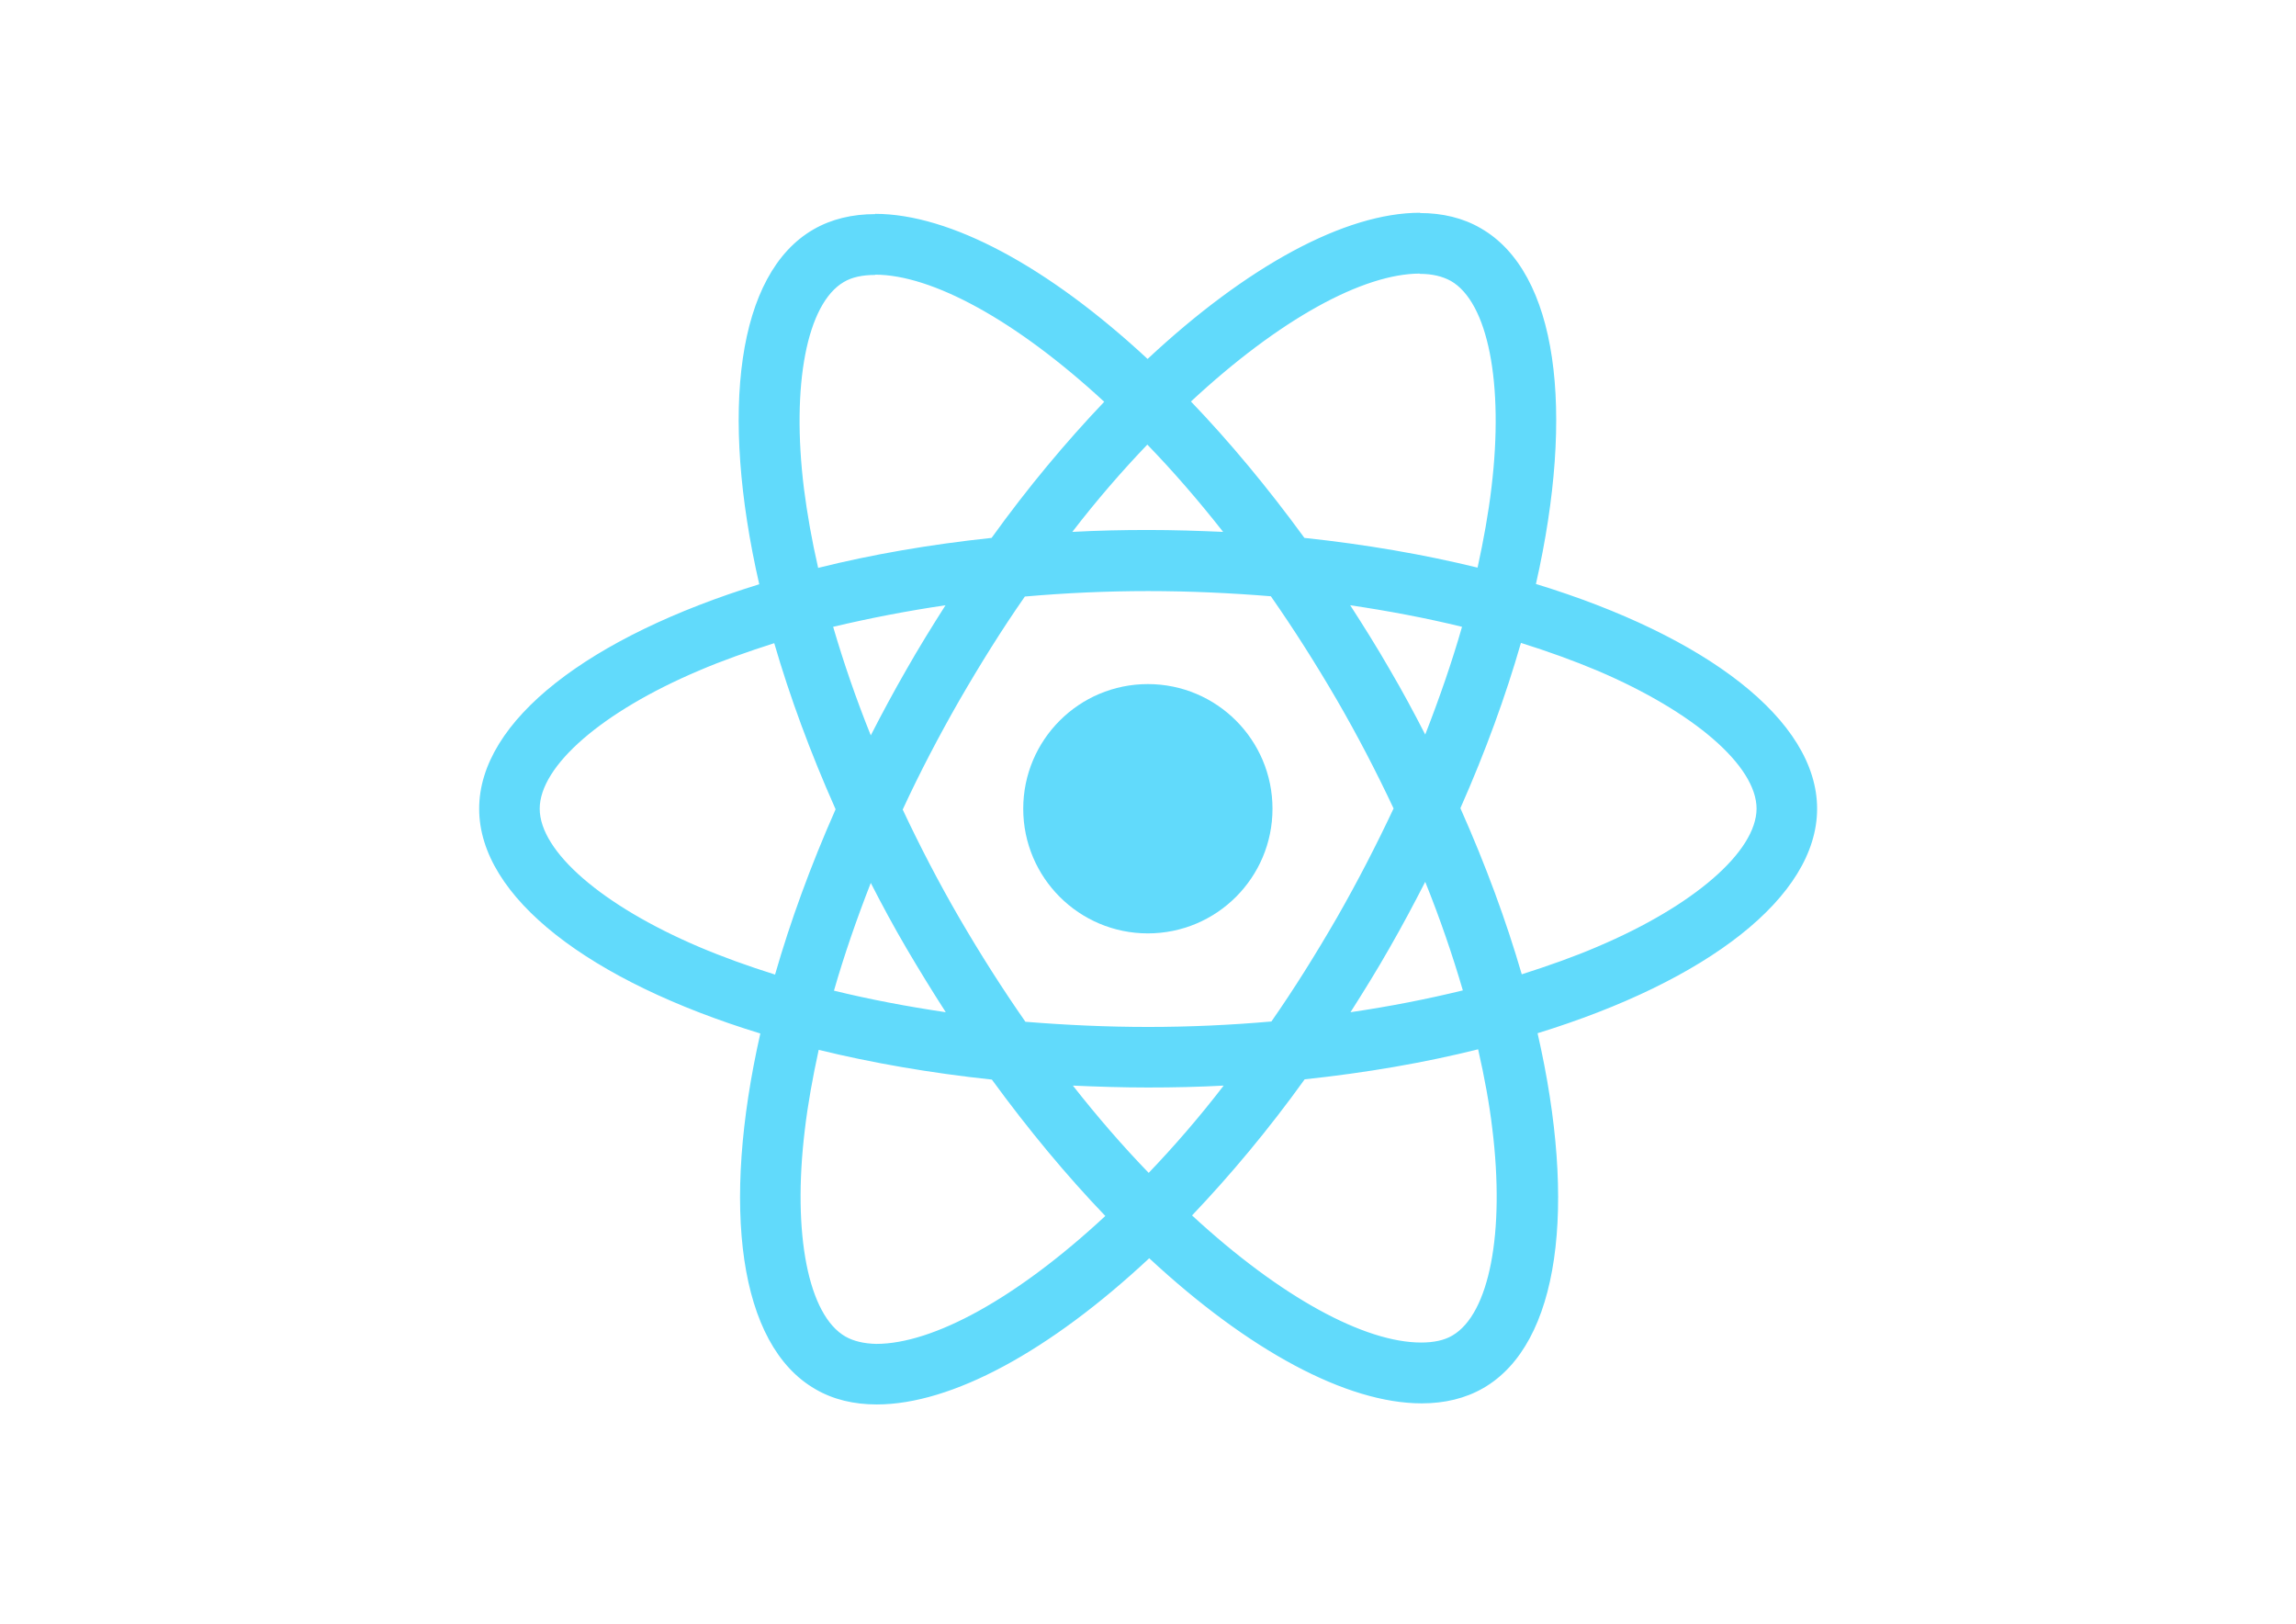
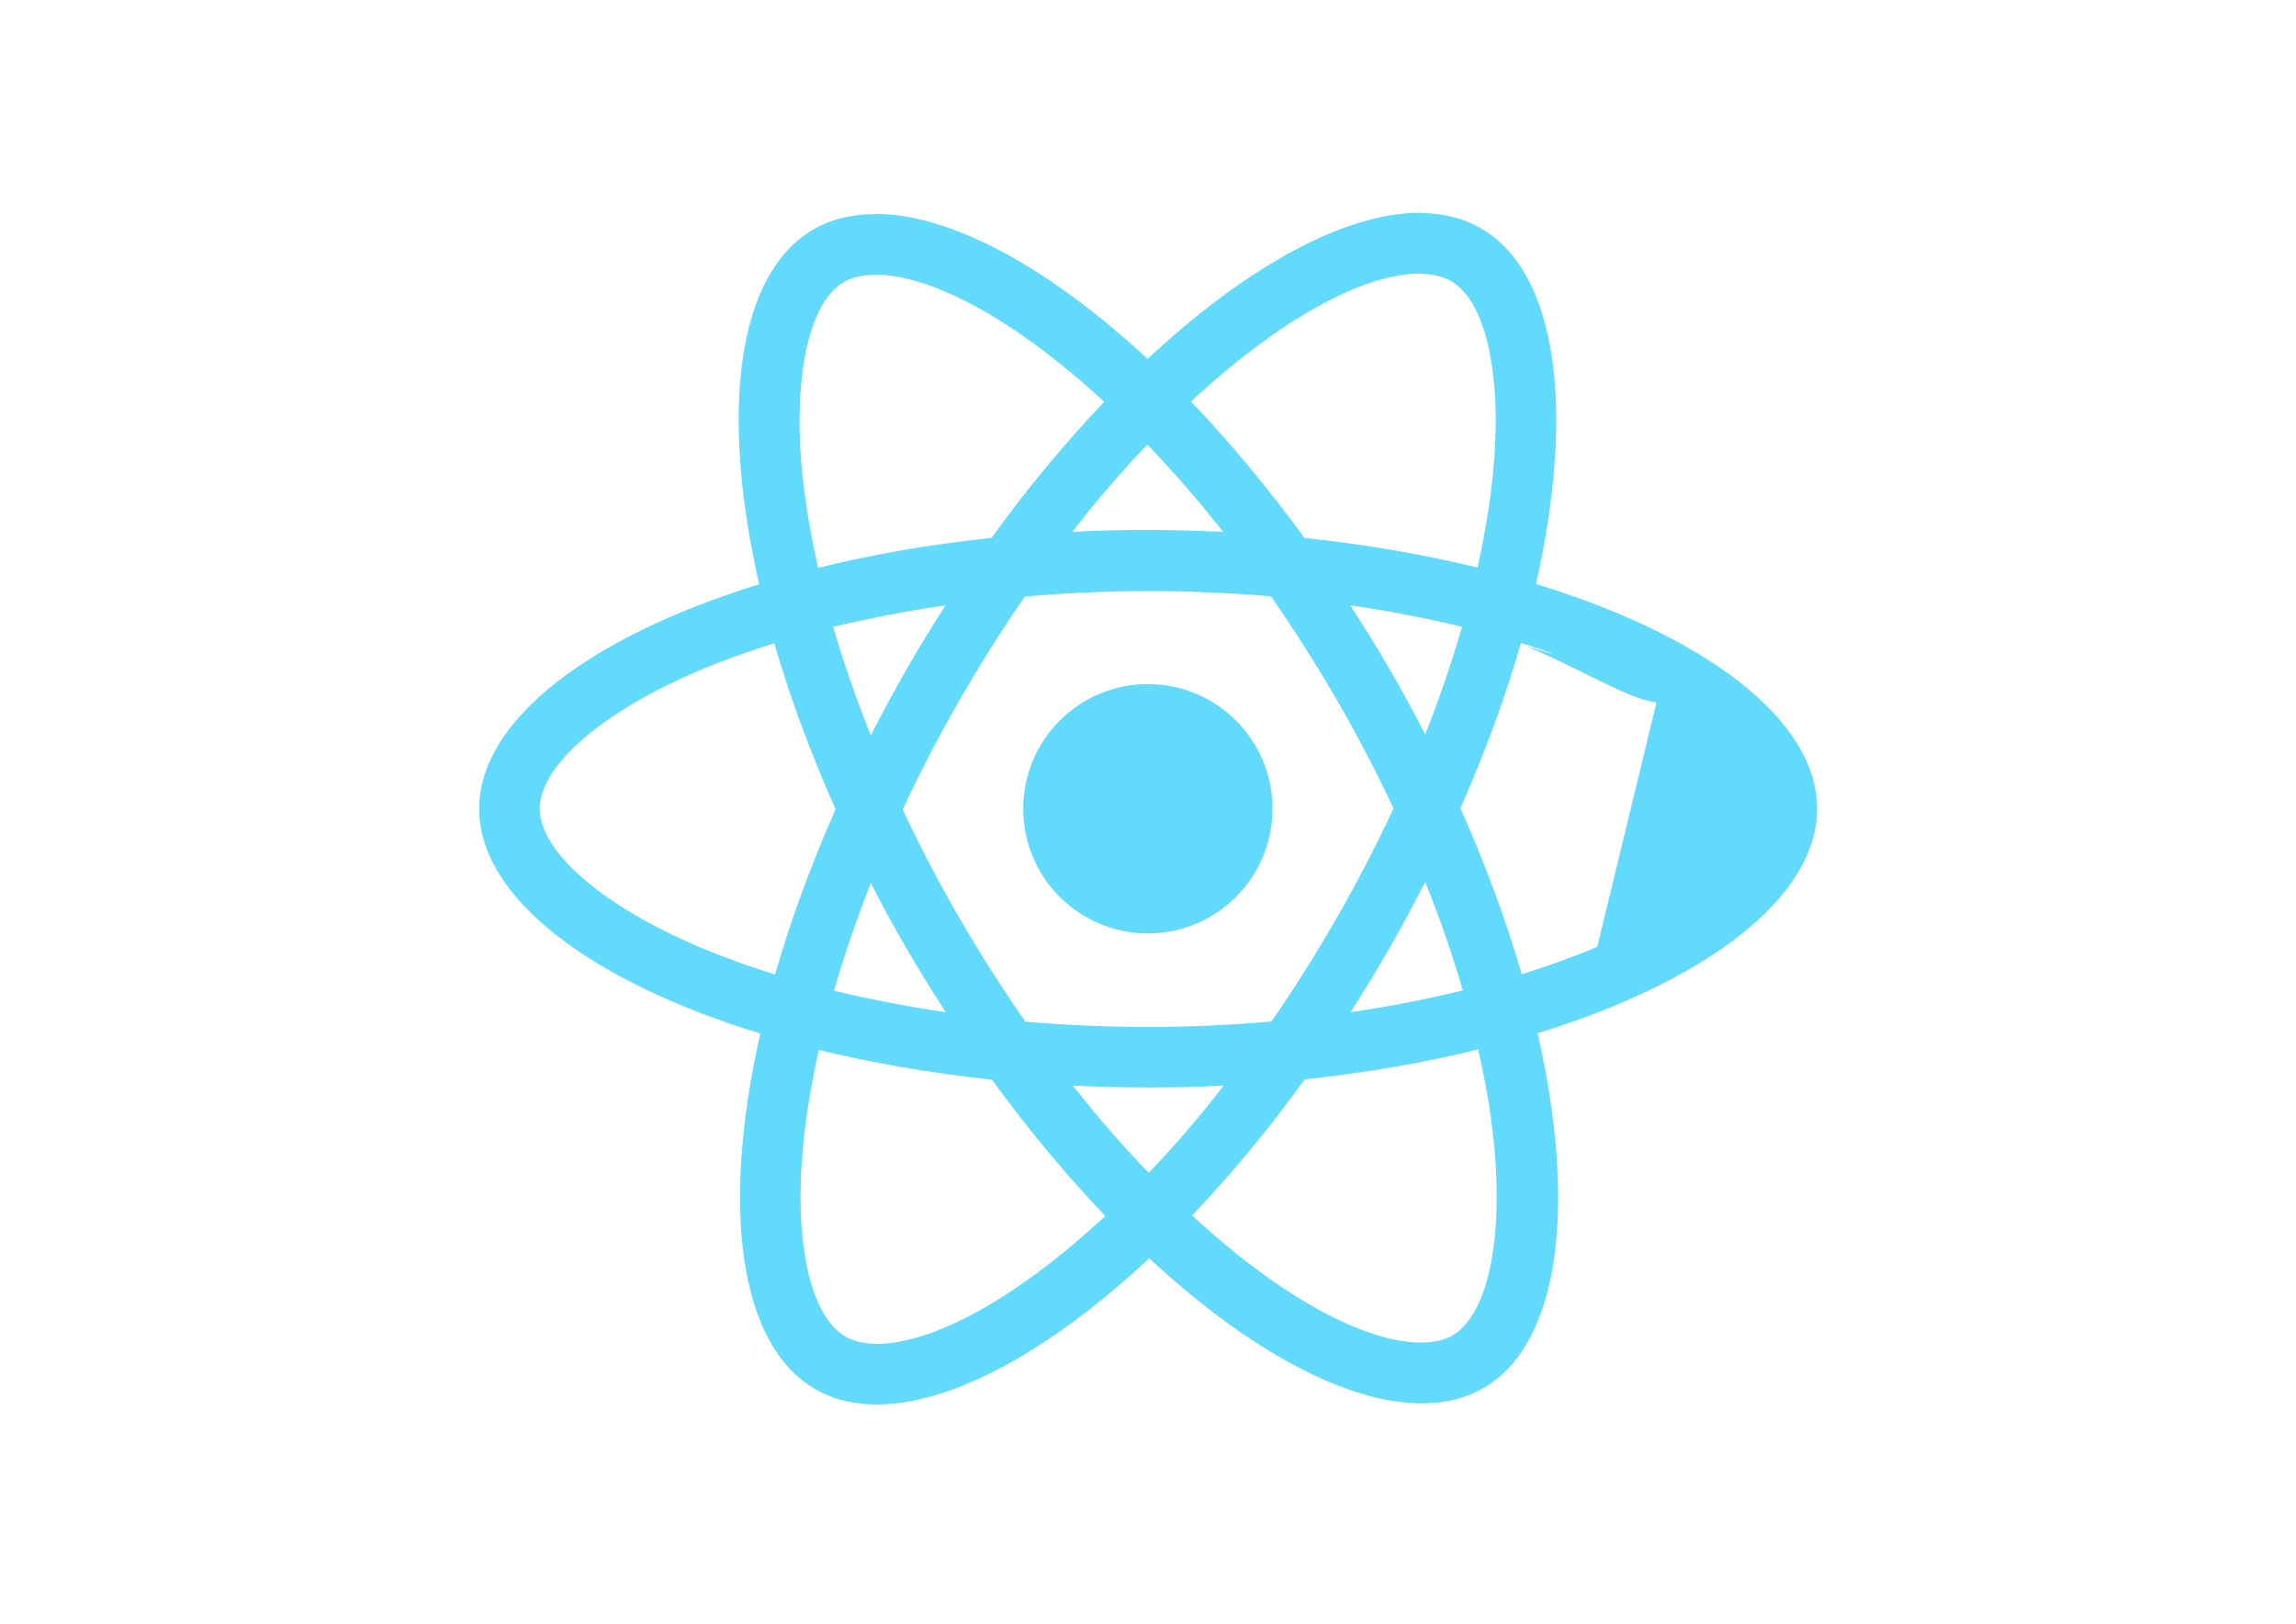
<svg xmlns="http://www.w3.org/2000/svg" viewBox="0 0 841.9 595.3">
  <g fill="#61DAFB">
-     <path d="M666.3 296.5c0-32.5-40.7-63.3-103.1-82.4 14.4-63.6 8-114.2-20.2-130.4-6.5-3.8-14.1-5.6-22.4-5.6v22.3c4.6 0 8.3.9 11.4 2.6 13.6 7.8 19.5 37.5 14.9 75.7-1.1 9.4-2.9 19.3-5.1 29.4-19.6-4.8-41-8.5-63.5-10.9-13.5-18.5-27.5-35.3-41.6-50 32.6-30.3 63.2-46.9 84-46.9V78c-27.5 0-63.5 19.6-99.9 53.6-36.4-33.8-72.4-53.2-99.9-53.2v22.3c20.7 0 51.4 16.5 84 46.6-14 14.7-28 31.4-41.3 49.9-22.6 2.4-44 6.1-63.6 11-2.3-10-4-19.7-5.2-29-4.7-38.2 1.1-67.9 14.6-75.8 3-1.8 6.9-2.6 11.5-2.6V78.5c-8.4 0-16 1.8-22.6 5.6-28.1 16.2-34.4 66.7-19.9 130.1-62.2 19.2-102.7 49.9-102.7 82.3 0 32.5 40.7 63.3 103.1 82.4-14.4 63.6-8 114.2 20.2 130.4 6.5 3.8 14.1 5.6 22.5 5.6 27.5 0 63.5-19.6 99.9-53.6 36.4 33.8 72.4 53.2 99.9 53.2 8.4 0 16-1.8 22.6-5.6 28.1-16.2 34.4-66.7 19.9-130.1 62-19.1 102.5-49.9 102.5-82.3zm-130.2-66.7c-3.7 12.9-8.3 26.2-13.5 39.5-4.1-8-8.4-16-13.1-24-4.6-8-9.5-15.8-14.4-23.4 14.2 2.1 27.9 4.7 41 7.9zm-45.8 106.5c-7.8 13.5-15.8 26.3-24.1 38.2-14.9 1.3-30 2-45.2 2-15.1 0-30.2-.7-45-1.9-8.3-11.9-16.4-24.6-24.2-38-7.6-13.1-14.5-26.4-20.8-39.8 6.2-13.4 13.2-26.8 20.7-39.9 7.8-13.5 15.8-26.3 24.1-38.2 14.9-1.3 30-2 45.2-2 15.1 0 30.2.7 45 1.9 8.3 11.9 16.4 24.6 24.2 38 7.6 13.1 14.5 26.4 20.8 39.8-6.3 13.4-13.2 26.8-20.7 39.9zm32.3-13c5.4 13.4 10 26.8 13.8 39.8-13.1 3.2-26.9 5.9-41.2 8 4.9-7.7 9.8-15.6 14.4-23.7 4.6-8 8.9-16.1 13-24.1zM421.2 430c-9.3-9.6-18.6-20.3-27.8-32 9 .4 18.2.7 27.5.7 9.4 0 18.7-.2 27.8-.7-9 11.7-18.3 22.4-27.5 32zm-74.4-58.9c-14.2-2.1-27.9-4.7-41-7.9 3.7-12.9 8.3-26.2 13.5-39.5 4.1 8 8.4 16 13.1 24 4.7 8 9.5 15.8 14.4 23.4zM420.7 163c9.3 9.6 18.6 20.3 27.8 32-9-.4-18.2-.7-27.5-.7-9.4 0-18.7.2-27.8.7 9-11.7 18.3-22.4 27.5-32zm-74 58.9c-4.9 7.7-9.8 15.6-14.4 23.7-4.6 8-8.9 16-13 24-5.4-13.4-10-26.8-13.8-39.8 13.1-3.1 26.9-5.8 41.2-7.9zm-90.5 125.2c-35.4-15.1-58.3-34.9-58.3-50.6 0-15.7 22.9-35.6 58.3-50.6 8.6-3.7 18-7 27.7-10.1 5.7 19.6 13.2 40 22.5 60.9-9.2 20.8-16.6 41.1-22.2 60.6-9.9-3.1-19.3-6.5-28-10.2zM310 490c-13.6-7.8-19.5-37.5-14.9-75.7 1.1-9.4 2.9-19.3 5.1-29.4 19.6 4.8 41 8.5 63.5 10.9 13.5 18.5 27.5 35.3 41.6 50-32.6 30.3-63.2 46.9-84 46.9-4.5-.1-8.3-1-11.3-2.7zm237.2-76.2c4.7 38.2-1.1 67.9-14.6 75.8-3 1.8-6.9 2.6-11.5 2.6-20.7 0-51.4-16.5-84-46.6 14-14.7 28-31.4 41.3-49.9 22.6-2.4 44-6.1 63.6-11 2.3 10.1 4.1 19.8 5.2 29.1zm38.5-66.7c-8.6 3.7-18 7-27.7 10.1-5.7-19.6-13.2-40-22.5-60.9 9.2-20.8 16.6-41.1 22.2-60.6 9.9 3.1 19.3 6.5 28.1 10.2 35.4 15.1 58.3 34.9 58.3 50.6-.1 15.7-23 35.6-58.4 50.6zM320.8 78.4z" />
+     <path d="M666.3 296.5c0-32.5-40.7-63.3-103.1-82.4 14.4-63.6 8-114.2-20.2-130.4-6.5-3.8-14.1-5.6-22.4-5.6v22.3c4.6 0 8.3.9 11.4 2.6 13.6 7.8 19.5 37.5 14.9 75.7-1.1 9.4-2.9 19.3-5.1 29.4-19.6-4.8-41-8.5-63.5-10.9-13.5-18.5-27.5-35.3-41.6-50 32.6-30.3 63.2-46.9 84-46.9V78c-27.5 0-63.5 19.6-99.9 53.6-36.4-33.8-72.4-53.2-99.9-53.2v22.3c20.7 0 51.4 16.5 84 46.6-14 14.7-28 31.4-41.3 49.9-22.6 2.4-44 6.1-63.6 11-2.3-10-4-19.7-5.2-29-4.7-38.2 1.1-67.9 14.6-75.8 3-1.8 6.9-2.6 11.5-2.6V78.5c-8.4 0-16 1.8-22.6 5.6-28.1 16.2-34.4 66.7-19.9 130.1-62.2 19.2-102.7 49.9-102.7 82.3 0 32.5 40.7 63.3 103.1 82.4-14.4 63.6-8 114.2 20.2 130.4 6.5 3.8 14.1 5.6 22.5 5.6 27.5 0 63.5-19.6 99.9-53.6 36.4 33.8 72.4 53.2 99.9 53.2 8.4 0 16-1.8 22.6-5.6 28.1-16.2 34.4-66.7 19.9-130.1 62-19.1 102.5-49.9 102.5-82.3zm-130.2-66.7c-3.7 12.9-8.3 26.2-13.5 39.5-4.1-8-8.4-16-13.1-24-4.6-8-9.5-15.8-14.4-23.4 14.2 2.1 27.9 4.7 41 7.9zm-45.8 106.5c-7.8 13.5-15.8 26.3-24.1 38.2-14.9 1.3-30 2-45.2 2-15.1 0-30.2-.7-45-1.9-8.3-11.9-16.4-24.6-24.2-38-7.6-13.1-14.5-26.4-20.8-39.8 6.2-13.4 13.2-26.8 20.7-39.9 7.8-13.5 15.8-26.3 24.1-38.2 14.9-1.3 30-2 45.2-2 15.1 0 30.2.7 45 1.9 8.3 11.9 16.4 24.6 24.2 38 7.6 13.1 14.5 26.4 20.8 39.8-6.3 13.4-13.2 26.8-20.7 39.9zm32.3-13c5.4 13.4 10 26.8 13.8 39.8-13.1 3.2-26.9 5.9-41.2 8 4.9-7.7 9.8-15.6 14.4-23.7 4.6-8 8.9-16.1 13-24.1zM421.2 430c-9.3-9.6-18.6-20.3-27.8-32 9 .4 18.2.7 27.5.7 9.4 0 18.7-.2 27.8-.7-9 11.7-18.3 22.4-27.5 32zm-74.4-58.9c-14.2-2.1-27.9-4.7-41-7.9 3.7-12.9 8.3-26.2 13.5-39.5 4.1 8 8.4 16 13.1 24 4.7 8 9.5 15.8 14.4 23.4zM420.7 163c9.3 9.6 18.6 20.3 27.8 32-9-.4-18.2-.7-27.5-.7-9.4 0-18.7.2-27.8.7 9-11.7 18.3-22.4 27.5-32zm-74 58.9c-4.9 7.7-9.8 15.6-14.4 23.7-4.6 8-8.9 16-13 24-5.4-13.4-10-26.8-13.8-39.8 13.1-3.1 26.9-5.8 41.2-7.9zm-90.5 125.2c-35.4-15.1-58.3-34.9-58.3-50.6 0-15.7 22.9-35.6 58.3-50.6 8.6-3.7 18-7 27.7-10.1 5.7 19.6 13.2 40 22.5 60.9-9.2 20.8-16.6 41.1-22.2 60.6-9.9-3.1-19.3-6.5-28-10.2zM310 490c-13.6-7.8-19.5-37.5-14.9-75.7 1.1-9.4 2.9-19.3 5.1-29.4 19.6 4.8 41 8.5 63.5 10.9 13.5 18.5 27.5 35.3 41.6 50-32.6 30.3-63.2 46.9-84 46.9-4.5-.1-8.3-1-11.3-2.7zm237.2-76.2c4.7 38.2-1.1 67.9-14.6 75.8-3 1.8-6.9 2.6-11.5 2.6-20.7 0-51.4-16.5-84-46.6 14-14.7 28-31.4 41.3-49.9 22.6-2.4 44-6.1 63.6-11 2.3 10.1 4.1 19.8 5.2 29.1zm38.5-66.7c-8.6 3.7-18 7-27.7 10.1-5.7-19.6-13.2-40-22.5-60.9 9.2-20.8 16.6-41.1 22.2-60.6 9.9 3.1 19.3 6.5 2.1 1.2 35.4 15.1 58.3 34.9 58.3 5.6-.1 5.7-23 5.6-8.4 5.6zM320.8 78.4z" />
    <circle cx="420.9" cy="296.5" r="45.7" />
    <path d="M520.5 78.1z" />
  </g>
</svg>
